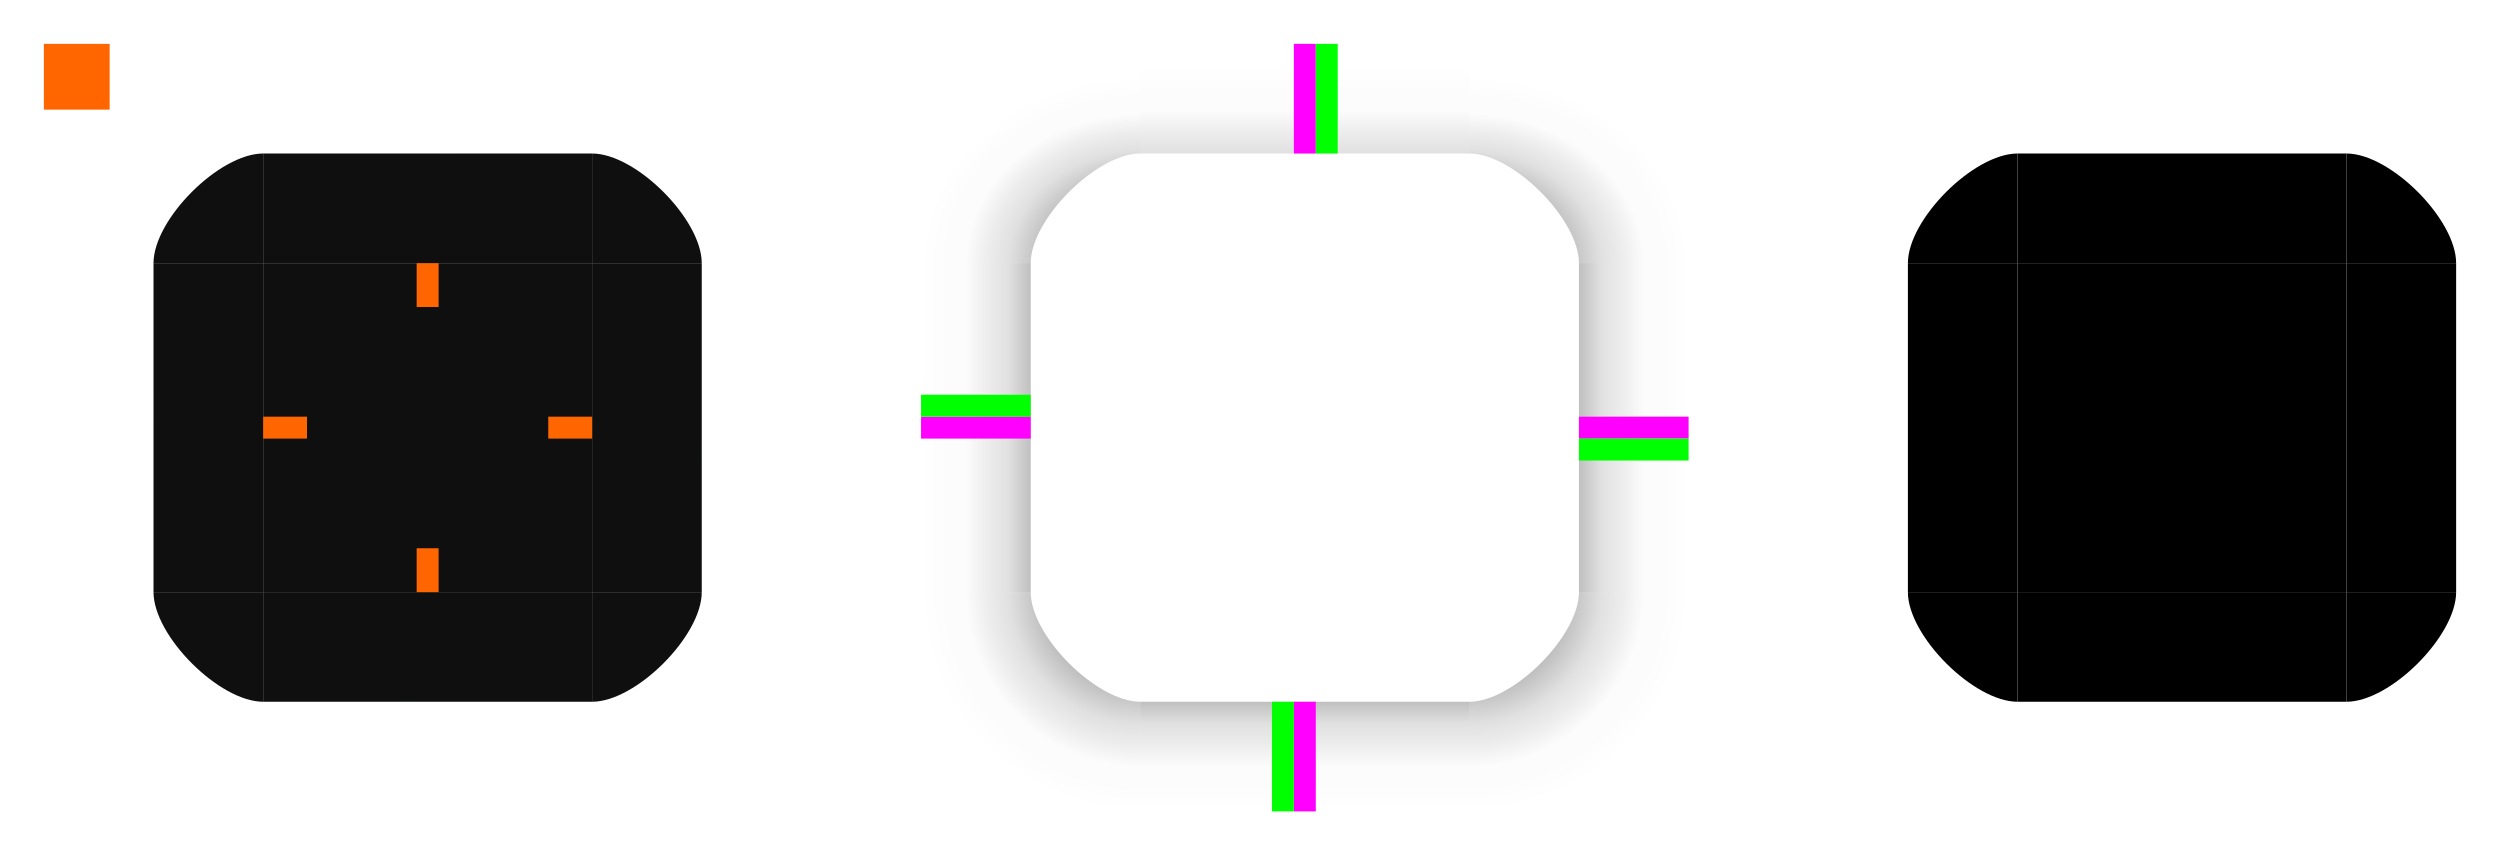
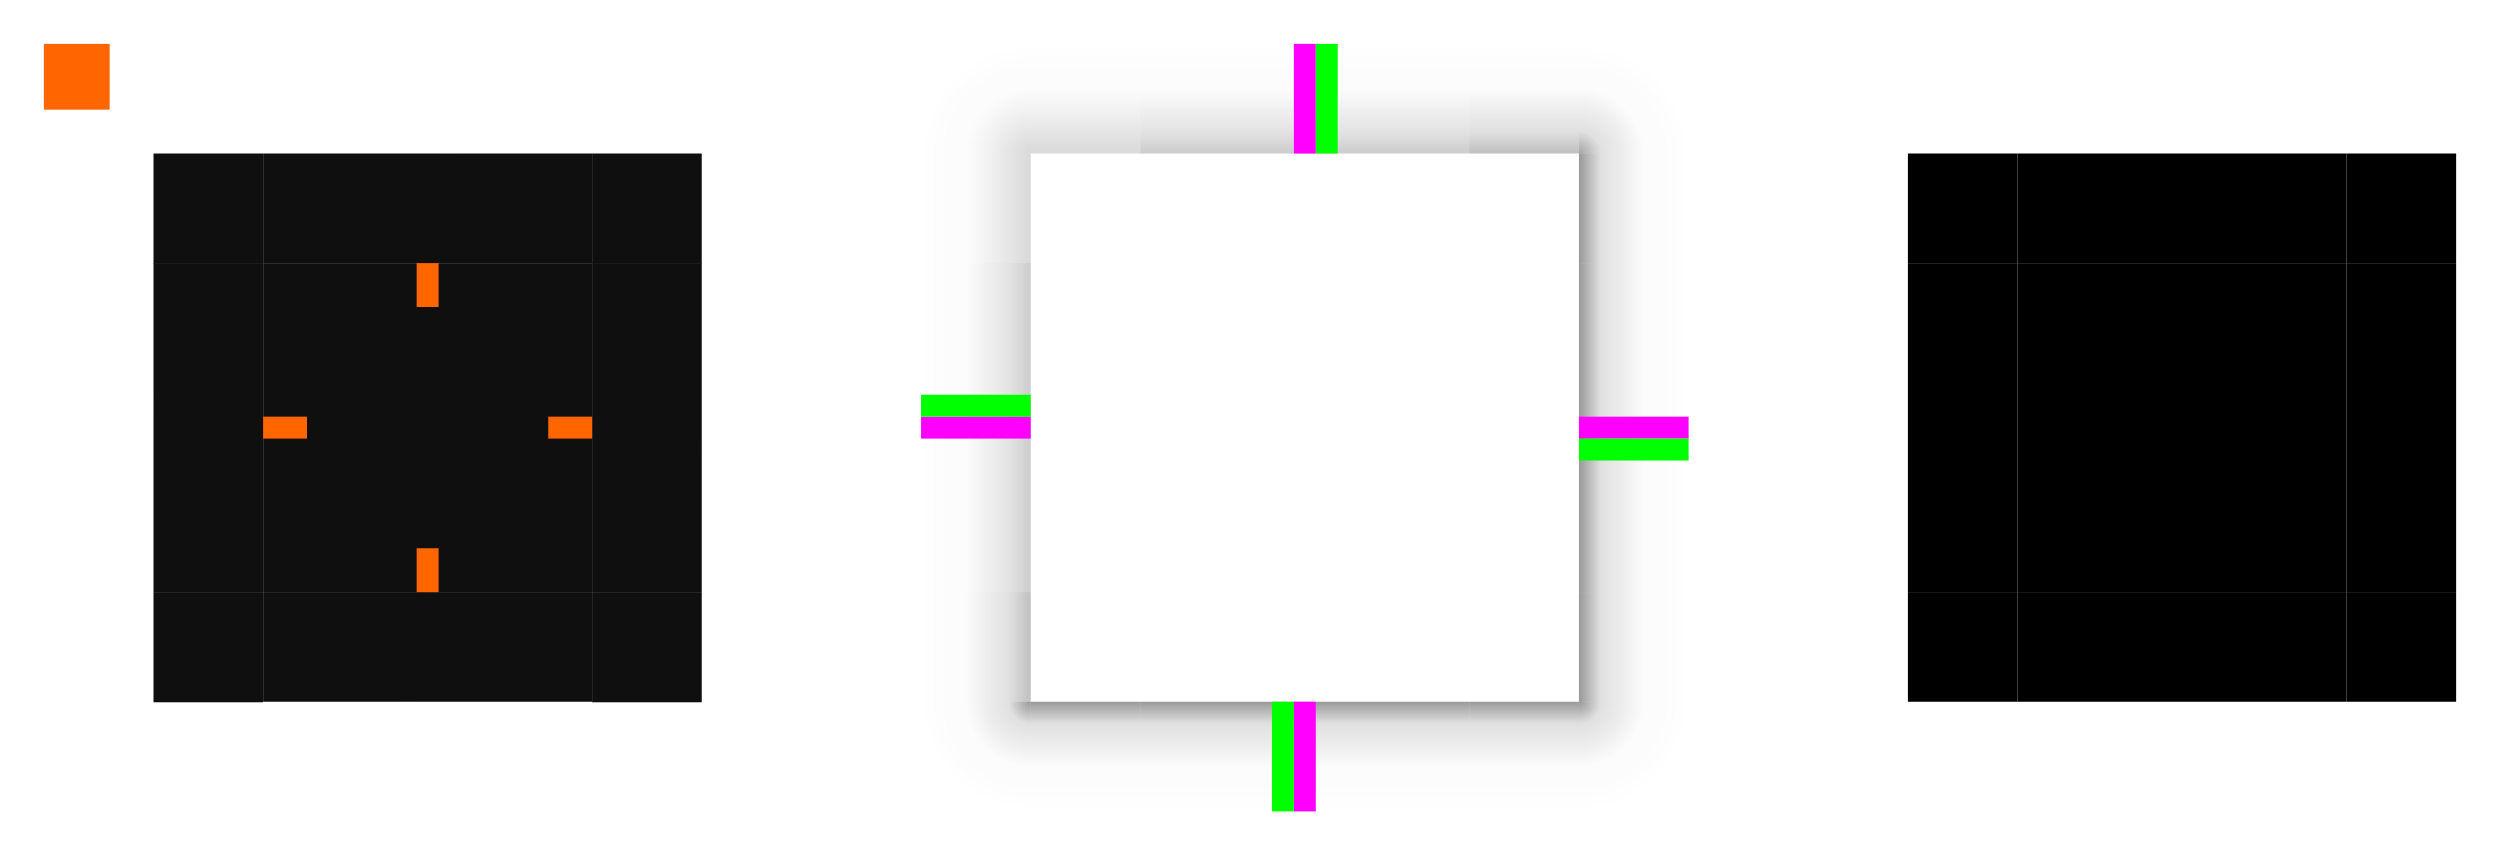
<svg xmlns="http://www.w3.org/2000/svg" xmlns:xlink="http://www.w3.org/1999/xlink" width="114" height="39" viewBox="0 0 114 39" version="1.1" id="svg5">
  <defs id="defs2">
-     <linearGradient id="linearGradient20574">
-       <stop style="stop-color:#000000;stop-opacity:0.45" offset="0" id="stop20560" />
-       <stop style="stop-color:#000000;stop-opacity:0.31" offset="0.4" id="stop20562" />
-       <stop style="stop-color:#000000;stop-opacity:0.12" offset="0.6" id="stop20564" />
-       <stop style="stop-color:#000000;stop-opacity:0.07" offset="0.7" id="stop20566" />
-       <stop style="stop-color:#000000;stop-opacity:0.01" offset="0.8" id="stop20568" />
-       <stop style="stop-color:#000000;stop-opacity:0.01" offset="0.9" id="stop20570" />
-       <stop style="stop-color:#000000;stop-opacity:0;" offset="1" id="stop20572" />
+     <linearGradient xlink:href="#linearGradient7934" id="linearGradient2326" gradientUnits="userSpaceOnUse" x1="328" y1="355" x2="328" y2="350" />
+     <linearGradient id="linearGradient7934">
+       <stop style="stop-color:#000000;stop-opacity:0.2" offset="0" id="stop7922" />
+       <stop style="stop-color:#000000;stop-opacity:0.11" offset="0.2" id="stop7924" />
+       <stop style="stop-color:#000000;stop-opacity:0.06" offset="0.4" id="stop7926" />
+       <stop style="stop-color:#000000;stop-opacity:0.01" offset="0.599" id="stop7928" />
+       <stop style="stop-color:#000000;stop-opacity:0.01" offset="0.798" id="stop7930" />
+       <stop style="stop-color:#000000;stop-opacity:0;" offset="1" id="stop7932" />
    </linearGradient>
-     <linearGradient id="linearGradient20558">
-       <stop style="stop-color:#000000;stop-opacity:0.45" offset="0" id="stop20544" />
-       <stop style="stop-color:#000000;stop-opacity:0.31" offset="0.4" id="stop20546" />
-       <stop style="stop-color:#000000;stop-opacity:0.12" offset="0.6" id="stop20548" />
-       <stop style="stop-color:#000000;stop-opacity:0.07" offset="0.7" id="stop20550" />
-       <stop style="stop-color:#000000;stop-opacity:0.01" offset="0.8" id="stop20552" />
-       <stop style="stop-color:#000000;stop-opacity:0.01" offset="0.9" id="stop20554" />
-       <stop style="stop-color:#000000;stop-opacity:0;" offset="1" id="stop20556" />
+     <linearGradient xlink:href="#linearGradient7934" id="linearGradient2328" gradientUnits="userSpaceOnUse" gradientTransform="translate(-695,-40)" x1="328" y1="355" x2="328" y2="350" />
+     <linearGradient xlink:href="#linearGradient7266" id="linearGradient2330" gradientUnits="userSpaceOnUse" gradientTransform="translate(-695,-695)" x1="328" y1="355" x2="328" y2="350" />
+     <linearGradient id="linearGradient7266">
+       <stop style="stop-color:#000000;stop-opacity:0.4" offset="0" id="stop7254" />
+       <stop style="stop-color:#000000;stop-opacity:0.12" offset="0.2" id="stop7256" />
+       <stop style="stop-color:#000000;stop-opacity:0.07" offset="0.4" id="stop7258" />
+       <stop style="stop-color:#000000;stop-opacity:0.01" offset="0.599" id="stop7260" />
+       <stop style="stop-color:#000000;stop-opacity:0.01" offset="0.798" id="stop7262" />
+       <stop style="stop-color:#000000;stop-opacity:0;" offset="1" id="stop7264" />
    </linearGradient>
-     <linearGradient id="linearGradient20542">
-       <stop style="stop-color:#000000;stop-opacity:0.45" offset="0" id="stop20528" />
-       <stop style="stop-color:#000000;stop-opacity:0.31" offset="0.4" id="stop20530" />
-       <stop style="stop-color:#000000;stop-opacity:0.12" offset="0.6" id="stop20532" />
-       <stop style="stop-color:#000000;stop-opacity:0.07" offset="0.7" id="stop20534" />
-       <stop style="stop-color:#000000;stop-opacity:0.01" offset="0.8" id="stop20536" />
-       <stop style="stop-color:#000000;stop-opacity:0.01" offset="0.9" id="stop20538" />
-       <stop style="stop-color:#000000;stop-opacity:0;" offset="1" id="stop20540" />
+     <linearGradient xlink:href="#linearGradient7266" id="linearGradient2332" gradientUnits="userSpaceOnUse" gradientTransform="translate(-655,-735)" x1="328" y1="355" x2="328" y2="350" />
+     <radialGradient xlink:href="#linearGradient7162" id="radialGradient5825" cx="340" cy="400" fx="340" fy="400" r="3" gradientUnits="userSpaceOnUse" gradientTransform="matrix(1.666668,-7.1111299e-6,7.1111252e-6,1.666667,-226.6699,-266.6642)" />
+     <linearGradient id="linearGradient7162">
+       <stop style="stop-color:#000000;stop-opacity:0.35" offset="0" id="stop7150" />
+       <stop style="stop-color:#000000;stop-opacity:0.12" offset="0.2" id="stop7152" />
+       <stop style="stop-color:#000000;stop-opacity:0.07" offset="0.4" id="stop7154" />
+       <stop style="stop-color:#000000;stop-opacity:0.01" offset="0.599" id="stop7156" />
+       <stop style="stop-color:#000000;stop-opacity:0.01" offset="0.798" id="stop7158" />
+       <stop style="stop-color:#000000;stop-opacity:0;" offset="1" id="stop7160" />
    </linearGradient>
-     <linearGradient id="linearGradient20488">
-       <stop style="stop-color:#000000;stop-opacity:0.25" offset="0" id="stop20476" />
-       <stop style="stop-color:#000000;stop-opacity:0.12" offset="0.2" id="stop20478" />
-       <stop style="stop-color:#000000;stop-opacity:0.07" offset="0.4" id="stop20480" />
-       <stop style="stop-color:#000000;stop-opacity:0.01" offset="0.599" id="stop20482" />
-       <stop style="stop-color:#000000;stop-opacity:0.01" offset="0.798" id="stop20484" />
-       <stop style="stop-color:#000000;stop-opacity:0;" offset="1" id="stop20486" />
+     <linearGradient xlink:href="#linearGradient921" id="linearGradient6084" x1="337" y1="400" x2="337" y2="395" gradientUnits="userSpaceOnUse" />
+     <linearGradient id="linearGradient921">
+       <stop style="stop-color:#000000;stop-opacity:0.25" offset="0" id="stop909" />
+       <stop style="stop-color:#000000;stop-opacity:0.12" offset="0.2" id="stop911" />
+       <stop style="stop-color:#000000;stop-opacity:0.07" offset="0.4" id="stop913" />
+       <stop style="stop-color:#000000;stop-opacity:0.01" offset="0.599" id="stop915" />
+       <stop style="stop-color:#000000;stop-opacity:0.01" offset="0.798" id="stop917" />
+       <stop style="stop-color:#000000;stop-opacity:0;" offset="1" id="stop919" />
    </linearGradient>
-     <linearGradient id="linearGradient20474">
-       <stop style="stop-color:#000000;stop-opacity:0.25" offset="0" id="stop20462" />
-       <stop style="stop-color:#000000;stop-opacity:0.12" offset="0.2" id="stop20464" />
-       <stop style="stop-color:#000000;stop-opacity:0.07" offset="0.4" id="stop20466" />
-       <stop style="stop-color:#000000;stop-opacity:0.01" offset="0.599" id="stop20468" />
-       <stop style="stop-color:#000000;stop-opacity:0.01" offset="0.798" id="stop20470" />
-       <stop style="stop-color:#000000;stop-opacity:0;" offset="1" id="stop20472" />
+     <linearGradient xlink:href="#linearGradient7266" id="linearGradient6281" gradientUnits="userSpaceOnUse" x1="337" y1="400" x2="337" y2="395" gradientTransform="rotate(90,337.5,402.5)" />
+     <radialGradient xlink:href="#linearGradient7266" id="radialGradient5825-1" cx="340" cy="400" fx="340" fy="400" r="3" gradientUnits="userSpaceOnUse" gradientTransform="matrix(1.666668,-7.1111299e-6,7.1111252e-6,1.666667,-226.6699,-266.6642)" />
+     <linearGradient xlink:href="#linearGradient7266" id="linearGradient6915" gradientUnits="userSpaceOnUse" x1="337" y1="400" x2="337" y2="395" />
+     <radialGradient xlink:href="#linearGradient7266" id="radialGradient5825-2" cx="340" cy="400" fx="340" fy="400" r="3" gradientUnits="userSpaceOnUse" gradientTransform="matrix(1.666668,-7.1111299e-6,7.1111252e-6,1.666667,-226.6699,-266.6642)" />
+     <linearGradient xlink:href="#linearGradient921" id="linearGradient6995" gradientUnits="userSpaceOnUse" gradientTransform="rotate(90,337.5,402.5)" x1="337" y1="400" x2="337" y2="395" />
+     <radialGradient xlink:href="#linearGradient7692" id="radialGradient5825-5" cx="340" cy="400" fx="340" fy="400" r="3" gradientUnits="userSpaceOnUse" gradientTransform="matrix(1.666668,-7.1111299e-6,7.1111252e-6,1.666667,-226.6699,-266.6642)" />
+     <linearGradient id="linearGradient7692">
+       <stop style="stop-color:#000000;stop-opacity:0.15" offset="0" id="stop7680" />
+       <stop style="stop-color:#000000;stop-opacity:0.1" offset="0.2" id="stop7682" />
+       <stop style="stop-color:#000000;stop-opacity:0.05" offset="0.4" id="stop7684" />
+       <stop style="stop-color:#000000;stop-opacity:0.01" offset="0.599" id="stop7686" />
+       <stop style="stop-color:#000000;stop-opacity:0.01" offset="0.798" id="stop7688" />
+       <stop style="stop-color:#000000;stop-opacity:0;" offset="1" id="stop7690" />
    </linearGradient>
-     <linearGradient id="linearGradient19446">
-       <stop style="stop-color:#000000;stop-opacity:0.45" offset="0" id="stop19432" />
-       <stop style="stop-color:#000000;stop-opacity:0.31" offset="0.4" id="stop19434" />
-       <stop style="stop-color:#000000;stop-opacity:0.12" offset="0.6" id="stop19436" />
-       <stop style="stop-color:#000000;stop-opacity:0.07" offset="0.7" id="stop19438" />
-       <stop style="stop-color:#000000;stop-opacity:0.01" offset="0.8" id="stop19440" />
-       <stop style="stop-color:#000000;stop-opacity:0.01" offset="0.9" id="stop19442" />
-       <stop style="stop-color:#000000;stop-opacity:0;" offset="1" id="stop19444" />
-     </linearGradient>
-     <linearGradient id="linearGradient18914">
-       <stop style="stop-color:#000000;stop-opacity:0.25" offset="0" id="stop18902" />
-       <stop style="stop-color:#000000;stop-opacity:0.12" offset="0.2" id="stop18904" />
-       <stop style="stop-color:#000000;stop-opacity:0.07" offset="0.4" id="stop18906" />
-       <stop style="stop-color:#000000;stop-opacity:0.01" offset="0.599" id="stop18908" />
-       <stop style="stop-color:#000000;stop-opacity:0.01" offset="0.798" id="stop18910" />
-       <stop style="stop-color:#000000;stop-opacity:0;" offset="1" id="stop18912" />
-     </linearGradient>
-     <linearGradient id="linearGradient15516">
-       <stop style="stop-color:#000000;stop-opacity:0.12" offset="0" id="stop15504" />
-       <stop style="stop-color:#000000;stop-opacity:0.07" offset="0.2" id="stop15506" />
-       <stop style="stop-color:#000000;stop-opacity:0.01" offset="0.4" id="stop15508" />
-       <stop style="stop-color:#000000;stop-opacity:0.01" offset="0.599" id="stop15510" />
-       <stop style="stop-color:#000000;stop-opacity:0" offset="0.798" id="stop15512" />
-       <stop style="stop-color:#000000;stop-opacity:0;" offset="1" id="stop15514" />
-     </linearGradient>
-     <radialGradient xlink:href="#linearGradient20542" id="radialGradient12583-2-82-3-9" cx="310" cy="361.25" fx="310" fy="361.25" r="5" gradientUnits="userSpaceOnUse" gradientTransform="matrix(0,2,-2,0,1057.5,-245)" />
-     <linearGradient xlink:href="#linearGradient15516" id="linearGradient18867" gradientUnits="userSpaceOnUse" x1="328" y1="355" x2="328" y2="350" />
-     <linearGradient xlink:href="#linearGradient18914" id="linearGradient18871" gradientUnits="userSpaceOnUse" gradientTransform="translate(-695,-40)" x1="328" y1="355" x2="328" y2="350" />
-     <linearGradient xlink:href="#linearGradient20474" id="linearGradient19227" gradientUnits="userSpaceOnUse" gradientTransform="translate(-695,-695)" x1="328" y1="355" x2="328" y2="350" />
-     <linearGradient xlink:href="#linearGradient20488" id="linearGradient19258" gradientUnits="userSpaceOnUse" gradientTransform="translate(-655,-735)" x1="328" y1="355" x2="328" y2="350" />
-     <radialGradient xlink:href="#linearGradient20558" id="radialGradient12583-2-82-3-9-5" cx="310" cy="361.25" fx="310" fy="361.25" r="5" gradientUnits="userSpaceOnUse" gradientTransform="matrix(0,2,2,0,-402.5,-245)" />
-     <radialGradient xlink:href="#linearGradient20574" id="radialGradient12583-2-82-3-9-5-1" cx="310" cy="361.25" fx="310" fy="361.25" r="5" gradientUnits="userSpaceOnUse" gradientTransform="matrix(0,-1.707342,-2,0,1057.5,889.2759)" />
-     <radialGradient xlink:href="#linearGradient19446" id="radialGradient12583-2-82-3-9-5-1-2" cx="310" cy="361.25" fx="310" fy="361.25" r="5" gradientUnits="userSpaceOnUse" gradientTransform="matrix(0,-1.707342,2,0,-402.5,889.2759)" />
+     <linearGradient xlink:href="#linearGradient7692" id="linearGradient7071" gradientUnits="userSpaceOnUse" x1="337" y1="400" x2="337" y2="395" />
+     <linearGradient xlink:href="#linearGradient7692" id="linearGradient7073" gradientUnits="userSpaceOnUse" gradientTransform="rotate(90,337.5,402.5)" x1="337" y1="400" x2="337" y2="395" />
+     <linearGradient xlink:href="#linearGradient7266" id="linearGradient1230" gradientUnits="userSpaceOnUse" gradientTransform="rotate(90,337.5,402.5)" x1="337" y1="400" x2="337" y2="395" />
+     <linearGradient xlink:href="#linearGradient7266" id="linearGradient1232" gradientUnits="userSpaceOnUse" x1="337" y1="400" x2="337" y2="395" />
  </defs>
  <g id="layer1" transform="translate(-268,-348)">
    <rect style="opacity:1;fill-opacity:1;fill-rule:nonzero;fill:#0f0f0f" id="center" width="15" height="15" x="280" y="360" />
    <rect style="opacity:1;fill-opacity:1;fill-rule:nonzero;fill:#0f0f0f" id="right" width="5" height="15" x="295" y="360" />
    <rect style="opacity:1;fill-opacity:1;fill-rule:nonzero;fill:#0f0f0f" id="top" width="15" height="5" x="280" y="355" />
    <rect style="opacity:1;fill-opacity:1;fill-rule:nonzero;fill:#0f0f0f" id="left" width="5" height="15" x="275" y="360" />
    <rect style="opacity:1;fill-opacity:1;fill-rule:nonzero;fill:#0f0f0f" id="bottom" width="15" height="5" x="280" y="375" />
-     <path d="m 295,355 v 5 h 5 c 0,-2 -3,-5 -5,-5 z" id="topright" style="opacity:1;fill-opacity:1;fill-rule:nonzero;fill:#0f0f0f" />
-     <path d="m 275,360 h 5 v -5 c -2,0 -5,3 -5,5 z" id="topleft" style="opacity:1;fill-opacity:1;fill-rule:nonzero;fill:#0f0f0f" />
-     <path d="m 280,380 v -5 h -5 c 0,2 3,5 5,5 z" id="bottomleft" style="opacity:1;fill-opacity:1;fill-rule:nonzero;fill:#0f0f0f" />
-     <path d="m 300,375 h -5 v 5 c 2,0 5,-3 5,-5 z" id="bottomright" style="opacity:1;fill-opacity:1;fill-rule:nonzero;fill:#0f0f0f" />
    <rect style="fill:#000000;fill-opacity:1;fill-rule:nonzero" id="mask-center" width="15" height="15" x="360" y="360" />
    <rect style="fill:#000000;fill-opacity:1;fill-rule:evenodd" id="mask-right" width="5" height="15" x="375" y="360" />
    <rect style="fill:#000000;fill-opacity:1;fill-rule:nonzero" id="mask-top" width="15" height="5" x="360" y="355" />
    <rect style="fill:#000000;fill-opacity:1;fill-rule:evenodd" id="mask-left" width="5" height="15" x="355" y="360" />
    <rect style="fill:#000000;fill-opacity:1;fill-rule:evenodd" id="mask-bottom" width="15" height="5" x="360" y="375" />
-     <path d="m 375,355 v 5 h 5 c 0,-2 -3,-5 -5,-5 z" id="mask-topright" style="fill:#000000;fill-opacity:1" />
-     <path d="m 355,360 h 5 v -5 c -2,0 -5,3 -5,5 z" id="mask-topleft" style="fill:#000000;fill-opacity:1" />
-     <path d="m 360,380 v -5 h -5 c 0,2 3,5 5,5 z" id="mask-bottomleft" style="fill:#000000;fill-opacity:1" />
-     <path d="m 380,375 h -5 v 5 c 2,0 5,-3 5,-5 z" id="mask-bottomright" style="fill:#000000;fill-opacity:1" />
    <rect style="opacity:1;fill:#ff6600;fill-opacity:1;fill-rule:nonzero;stroke-width:0.632" id="hint-left-margin" width="2" height="1" x="-282" y="367" transform="scale(-1,1)" />
    <rect style="opacity:1;fill:#ff6600;fill-opacity:1;fill-rule:nonzero;stroke-width:0.632" id="hint-top-margin" width="1" height="2" x="287" y="-362" transform="scale(1,-1)" />
    <rect style="opacity:1;fill:#ff6600;fill-opacity:1;fill-rule:nonzero;stroke-width:0.632" id="hint-right-margin" width="2" height="1" x="-295" y="367" transform="scale(-1,1)" />
    <rect style="opacity:1;fill:#ff6600;fill-opacity:1;fill-rule:nonzero;stroke-width:0.632" id="hint-bottom-margin" width="1" height="2" x="287" y="-375" transform="scale(1,-1)" />
    <rect style="opacity:1;fill:#00ffff;fill-opacity:1;fill-rule:nonzero;stroke-width:0.012" id="hint-left-inset" width="0.001" height="1" x="275" y="366" />
    <rect style="opacity:1;fill:#00ffff;fill-opacity:1;fill-rule:nonzero;stroke-width:0.012" id="hint-top-inset" width="1" height="0.001" x="288" y="355" />
    <rect style="opacity:1;fill:#00ffff;fill-opacity:1;fill-rule:nonzero;stroke-width:0.012" id="hint-right-inset" width="0.001" height="1" x="300" y="368" />
    <rect style="opacity:1;fill:#00ffff;fill-opacity:1;fill-rule:nonzero;stroke-width:0.012" id="hint-bottom-inset" width="1" height="0.001" x="286" y="380" />
    <rect style="opacity:1;fill:#ff6600;fill-opacity:1;fill-rule:nonzero;stroke-width:0.6" id="hint-tile-center" width="3" height="3" x="270" y="350" />
    <g id="g4866">
      <g id="g4869" />
    </g>
-     <rect style="fill:url(#linearGradient18867);fill-opacity:1;fill-rule:nonzero" id="shadow-top" width="15" height="5" x="320" y="350" />
-     <rect style="fill:url(#linearGradient18871);fill-opacity:1;fill-rule:nonzero" id="shadow-left" width="15" height="5" x="-375" y="310" transform="rotate(-90)" />
-     <rect style="fill:url(#linearGradient19227);fill-opacity:1;fill-rule:nonzero" id="shadow-right" width="15" height="5" x="-375" y="-345" transform="matrix(0,-1,-1,0,0,0)" />
-     <rect style="fill:url(#linearGradient19258);fill-opacity:1;fill-rule:nonzero" id="shadow-bottom" width="15" height="5" x="-335" y="-385" transform="scale(-1)" />
-     <path style="fill:url(#radialGradient12583-2-82-3-9);fill-opacity:1;stroke:none;stroke-width:1px;stroke-linecap:butt;stroke-linejoin:miter;stroke-opacity:1" d="m 340,375 c 0,2 -3,5 -5,5 v 5 h 10 v -10 c -1.575,0 -2.417,0 -5,0 z" id="shadow-bottomright" />
-     <path style="fill:url(#radialGradient12583-2-82-3-9-5);fill-opacity:1;stroke:none;stroke-width:1px;stroke-linecap:butt;stroke-linejoin:miter;stroke-opacity:1" d="m 315,375 c 0,2 3,5 5,5 v 5 h -10 v -10 c 1.575,0 2.417,0 5,0 z" id="shadow-bottomleft" />
-     <path style="fill:url(#radialGradient12583-2-82-3-9-5-1);fill-opacity:1;stroke:none;stroke-width:1px;stroke-linecap:butt;stroke-linejoin:miter;stroke-opacity:1" d="m 340,360 c 0,-2 -3,-5 -5,-5 v -5 h 10 v 10 c -1.575,0 -2.417,0 -5,0 z" id="shadow-topright" />
-     <path style="fill:url(#radialGradient12583-2-82-3-9-5-1-2);fill-opacity:1;stroke:none;stroke-width:1px;stroke-linecap:butt;stroke-linejoin:miter;stroke-opacity:1" d="m 315,360 c 0,-2 3,-5 5,-5 v -5 h -10 v 10 c 1.575,0 2.417,0 5,0 z" id="shadow-topleft" />
-     <rect style="opacity:1;fill:#ff00ff;fill-opacity:1;fill-rule:nonzero;stroke:none;stroke-opacity:0.31" id="shadow-hint-top-margin" width="1" height="5" x="327" y="350" />
-     <rect style="opacity:1;fill:#ff00ff;fill-opacity:1;fill-rule:nonzero;stroke:none;stroke-opacity:0.31" id="shadow-hint-right-margin" width="5" height="1" x="340" y="367" />
-     <rect style="opacity:1;fill:#ff00ff;fill-opacity:1;fill-rule:nonzero;stroke:none;stroke-opacity:0.31" id="shadow-hint-bottom-margin" width="1" height="5" x="327" y="380" />
-     <rect style="opacity:1;fill:#ff00ff;fill-opacity:1;fill-rule:nonzero;stroke:none;stroke-opacity:0.31" id="shadow-hint-left-margin" width="5" height="1" x="310" y="367" />
-     <rect style="opacity:1;fill:#00ff00;fill-opacity:1;fill-rule:nonzero;stroke:none;stroke-opacity:0.31" id="shadow-hint-top-inset" width="1" height="5" x="328" y="350" />
-     <rect style="opacity:1;fill:#00ff00;fill-opacity:1;fill-rule:nonzero;stroke:none;stroke-opacity:0.31" id="shadow-hint-right-inset" width="5" height="1" x="340" y="368" />
-     <rect style="opacity:1;fill:#00ff00;fill-opacity:1;fill-rule:nonzero;stroke:none;stroke-opacity:0.31" id="shadow-hint-bottom-inset" width="1" height="5" x="326" y="380" />
-     <rect style="opacity:1;fill:#00ff00;fill-opacity:1;fill-rule:nonzero;stroke:none;stroke-opacity:0.31" id="shadow-hint-left-inset" width="5" height="1" x="310" y="366" />
+     <rect style="fill:#000000;fill-opacity:1;fill-rule:evenodd;stroke-width:0.577" id="mask-topleft" width="5" height="5" x="355" y="355" />
+     <rect style="fill:#000000;fill-opacity:1;fill-rule:evenodd;stroke-width:0.577" id="mask-topright" width="5" height="5" x="375" y="355" />
+     <rect style="fill:#0f0f0f;fill-opacity:1;fill-rule:evenodd;stroke-width:0.579" id="topleft" width="5" height="5.024" x="275" y="355" class="ColorScheme-Background" />
+     <rect style="fill:#0f0f0f;fill-opacity:1;fill-rule:evenodd;stroke-width:0.579" id="topright" width="5" height="5.024" x="295" y="355" class="ColorScheme-Background" />
+     <rect style="fill:#0f0f0f;fill-opacity:1;fill-rule:evenodd;stroke-width:0.579" id="bottomright" width="5" height="5.024" x="295" y="375" class="ColorScheme-Background" />
+     <rect style="fill:#0f0f0f;fill-opacity:1;fill-rule:evenodd;stroke-width:0.579" id="bottomleft" width="5" height="5.024" x="275" y="375" class="ColorScheme-Background" />
+     <rect style="fill:#000000;fill-opacity:1;fill-rule:evenodd;stroke-width:0.577" id="mask-bottomright" width="5" height="5" x="375" y="375" />
+     <rect style="fill:#000000;fill-opacity:1;fill-rule:evenodd;stroke-width:0.577" id="mask-bottomleft" width="5" height="5" x="355" y="375" />
+     <rect style="fill:url(#linearGradient2326);fill-opacity:1;fill-rule:nonzero" id="shadow-top" width="15" height="5" x="320" y="350" />
+     <rect style="fill:url(#linearGradient2328);fill-opacity:1;fill-rule:nonzero" id="shadow-lef" width="15" height="5" x="-375" y="310" transform="rotate(-90)" />
+     <rect style="fill:url(#linearGradient2330);fill-opacity:1;fill-rule:nonzero" id="shadow-right" width="15" height="5" x="-375" y="-345" transform="matrix(0,-1,-1,0,0,0)" />
+     <rect style="fill:url(#linearGradient2332);fill-opacity:1;fill-rule:nonzero" id="shadow-bottom" width="15" height="5" x="-335" y="-385" transform="scale(-1)" />
+     <rect style="fill:#ff00ff;fill-opacity:1;fill-rule:nonzero;stroke:none;stroke-opacity:0.31" id="shadow-hint-top-margin-1" width="1" height="5" x="327" y="350" />
+     <rect style="fill:#ff00ff;fill-opacity:1;fill-rule:nonzero;stroke:none;stroke-opacity:0.31" id="shadow-hint-right-margin-4" width="5" height="1" x="340" y="367" />
+     <rect style="fill:#ff00ff;fill-opacity:1;fill-rule:nonzero;stroke:none;stroke-opacity:0.31" id="shadow-hint-bottom-margin-5" width="1" height="5" x="327" y="380" />
+     <rect style="fill:#ff00ff;fill-opacity:1;fill-rule:nonzero;stroke:none;stroke-opacity:0.31" id="shadow-hint-left-margin-2" width="5" height="1" x="310" y="367" />
+     <rect style="fill:#00ff00;fill-opacity:1;fill-rule:nonzero;stroke:none;stroke-opacity:0.31" id="shadow-hint-top-inset-1" width="1" height="5" x="328" y="350" />
+     <rect style="fill:#00ff00;fill-opacity:1;fill-rule:nonzero;stroke:none;stroke-opacity:0.31" id="shadow-hint-right-inset-1" width="5" height="1" x="340" y="368" />
+     <rect style="fill:#00ff00;fill-opacity:1;fill-rule:nonzero;stroke:none;stroke-opacity:0.31" id="shadow-hint-bottom-inset-9" width="1" height="5" x="326" y="380" />
+     <rect style="fill:#00ff00;fill-opacity:1;fill-rule:nonzero;stroke:none;stroke-opacity:0.31" id="shadow-hint-left-inset-8" width="5" height="1" x="310" y="366" />
+     <g id="shadow-topright" transform="translate(0,-45)">
+       <path style="fill:url(#radialGradient5825);fill-opacity:1;stroke:none;stroke-width:1px;stroke-linecap:butt;stroke-linejoin:miter;stroke-opacity:1" d="m 340,395 v 5 h 5 v -5 z" id="path5817" />
+       <path style="fill:url(#linearGradient6084);fill-opacity:1;stroke:none;stroke-width:1px;stroke-linecap:butt;stroke-linejoin:miter;stroke-opacity:1" d="m 335,400 v -5 h 5 v 5 z" id="path6010" />
+       <path style="fill:url(#linearGradient1230);fill-opacity:1;stroke:none;stroke-width:1px;stroke-linecap:butt;stroke-linejoin:miter;stroke-opacity:1" d="m 340,400 h 5 v 5 h -5 z" id="path6010-6" />
+     </g>
+     <g id="shadow-bottomright" transform="rotate(90,350,390)">
+       <path style="fill:url(#radialGradient5825-1);fill-opacity:1;stroke:none;stroke-width:1px;stroke-linecap:butt;stroke-linejoin:miter;stroke-opacity:1" d="m 340,395 v 5 h 5 v -5 z" id="path5817-4" />
+       <path style="fill:url(#linearGradient1232);fill-opacity:1;stroke:none;stroke-width:1px;stroke-linecap:butt;stroke-linejoin:miter;stroke-opacity:1" d="m 335,400 v -5 h 5 v 5 z" id="path6010-4" />
+       <path style="fill:url(#linearGradient6281);fill-opacity:1;stroke:none;stroke-width:1px;stroke-linecap:butt;stroke-linejoin:miter;stroke-opacity:1" d="m 340,400 h 5 v 5 h -5 z" id="path6010-6-8" />
+     </g>
+     <g id="shadow-bottomleft" transform="rotate(180,327.5,390)">
+       <path style="fill:url(#radialGradient5825-2);fill-opacity:1;stroke:none;stroke-width:1px;stroke-linecap:butt;stroke-linejoin:miter;stroke-opacity:1" d="m 340,395 v 5 h 5 v -5 z" id="path5817-7" />
+       <path style="fill:url(#linearGradient6915);fill-opacity:1;stroke:none;stroke-width:1px;stroke-linecap:butt;stroke-linejoin:miter;stroke-opacity:1" d="m 335,400 v -5 h 5 v 5 z" id="path6010-61" />
+       <path style="fill:url(#linearGradient6995);fill-opacity:1;stroke:none;stroke-width:1px;stroke-linecap:butt;stroke-linejoin:miter;stroke-opacity:1" d="m 340,400 h 5 v 5 h -5 z" id="path6010-6-6" />
+     </g>
+     <g id="shadow-topleft" transform="rotate(-90,305,390)">
+       <path style="fill:url(#radialGradient5825-5);fill-opacity:1;stroke:none;stroke-width:1px;stroke-linecap:butt;stroke-linejoin:miter;stroke-opacity:1" d="m 340,395 v 5 h 5 v -5 z" id="path5817-8" />
+       <path style="fill:url(#linearGradient7071);fill-opacity:1;stroke:none;stroke-width:1px;stroke-linecap:butt;stroke-linejoin:miter;stroke-opacity:1" d="m 335,400 v -5 h 5 v 5 z" id="path6010-8" />
+       <path style="fill:url(#linearGradient7073);fill-opacity:1;stroke:none;stroke-width:1px;stroke-linecap:butt;stroke-linejoin:miter;stroke-opacity:1" d="m 340,400 h 5 v 5 h -5 z" id="path6010-6-83" />
+     </g>
  </g>
</svg>
